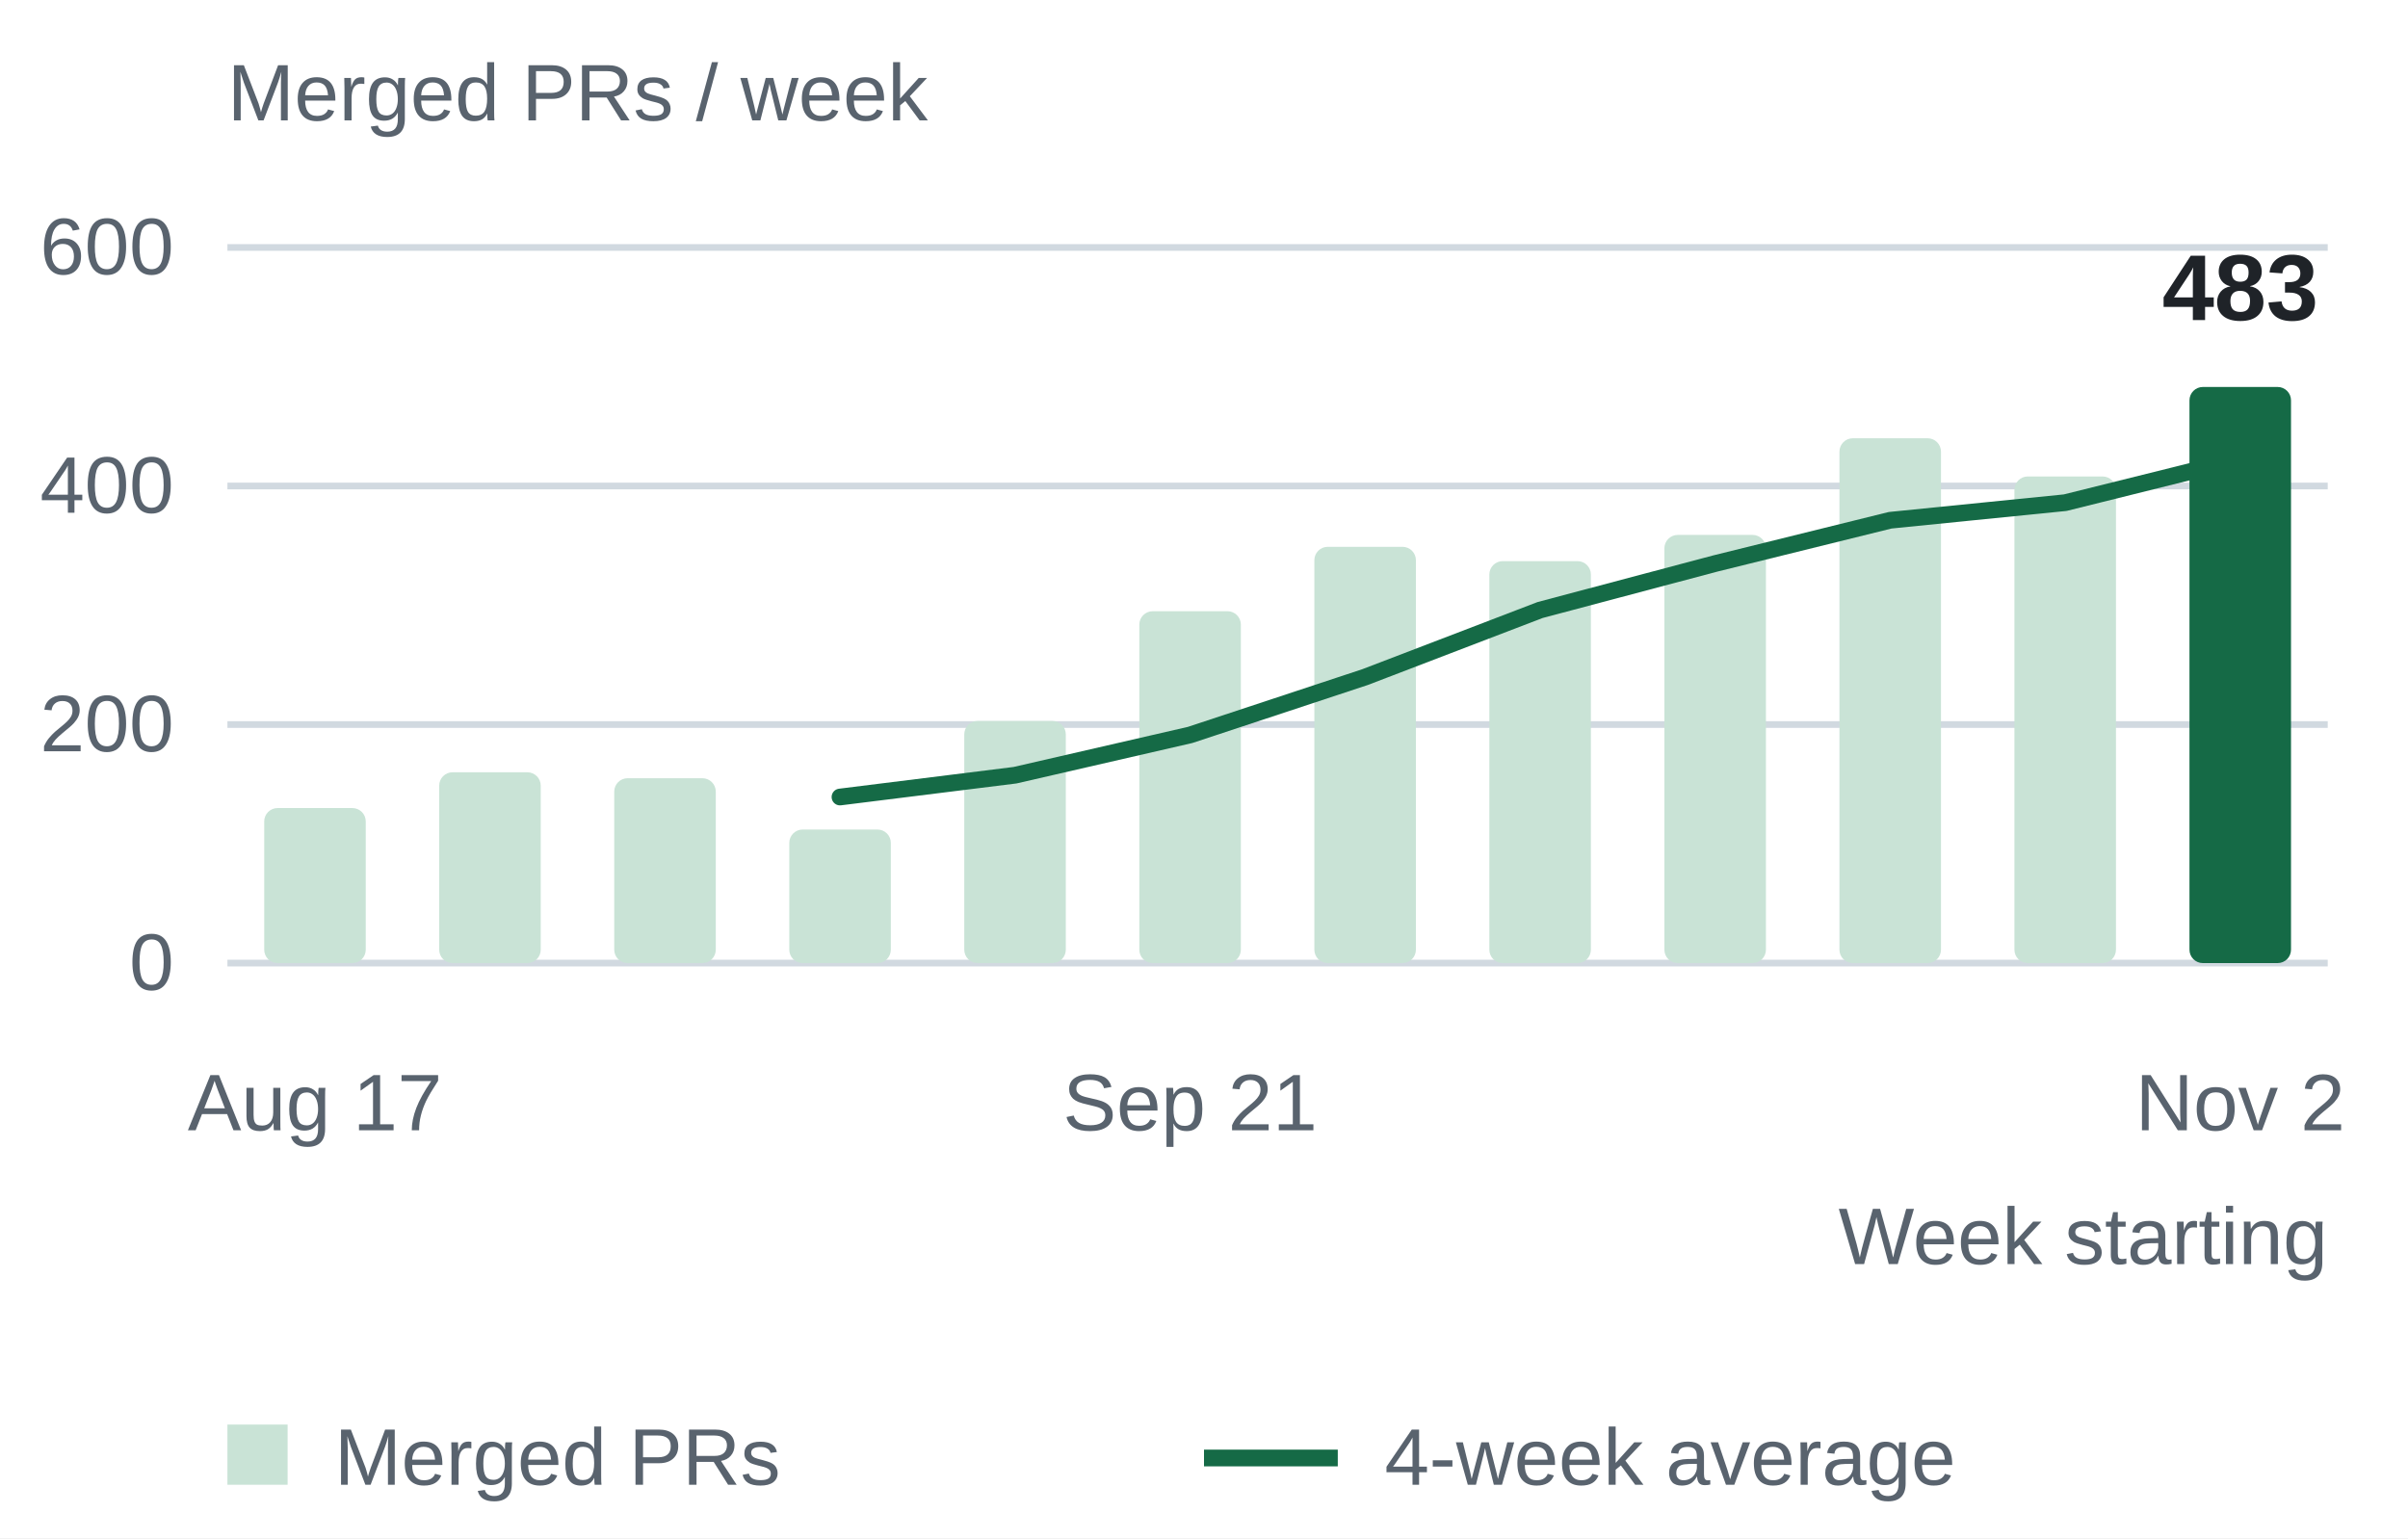
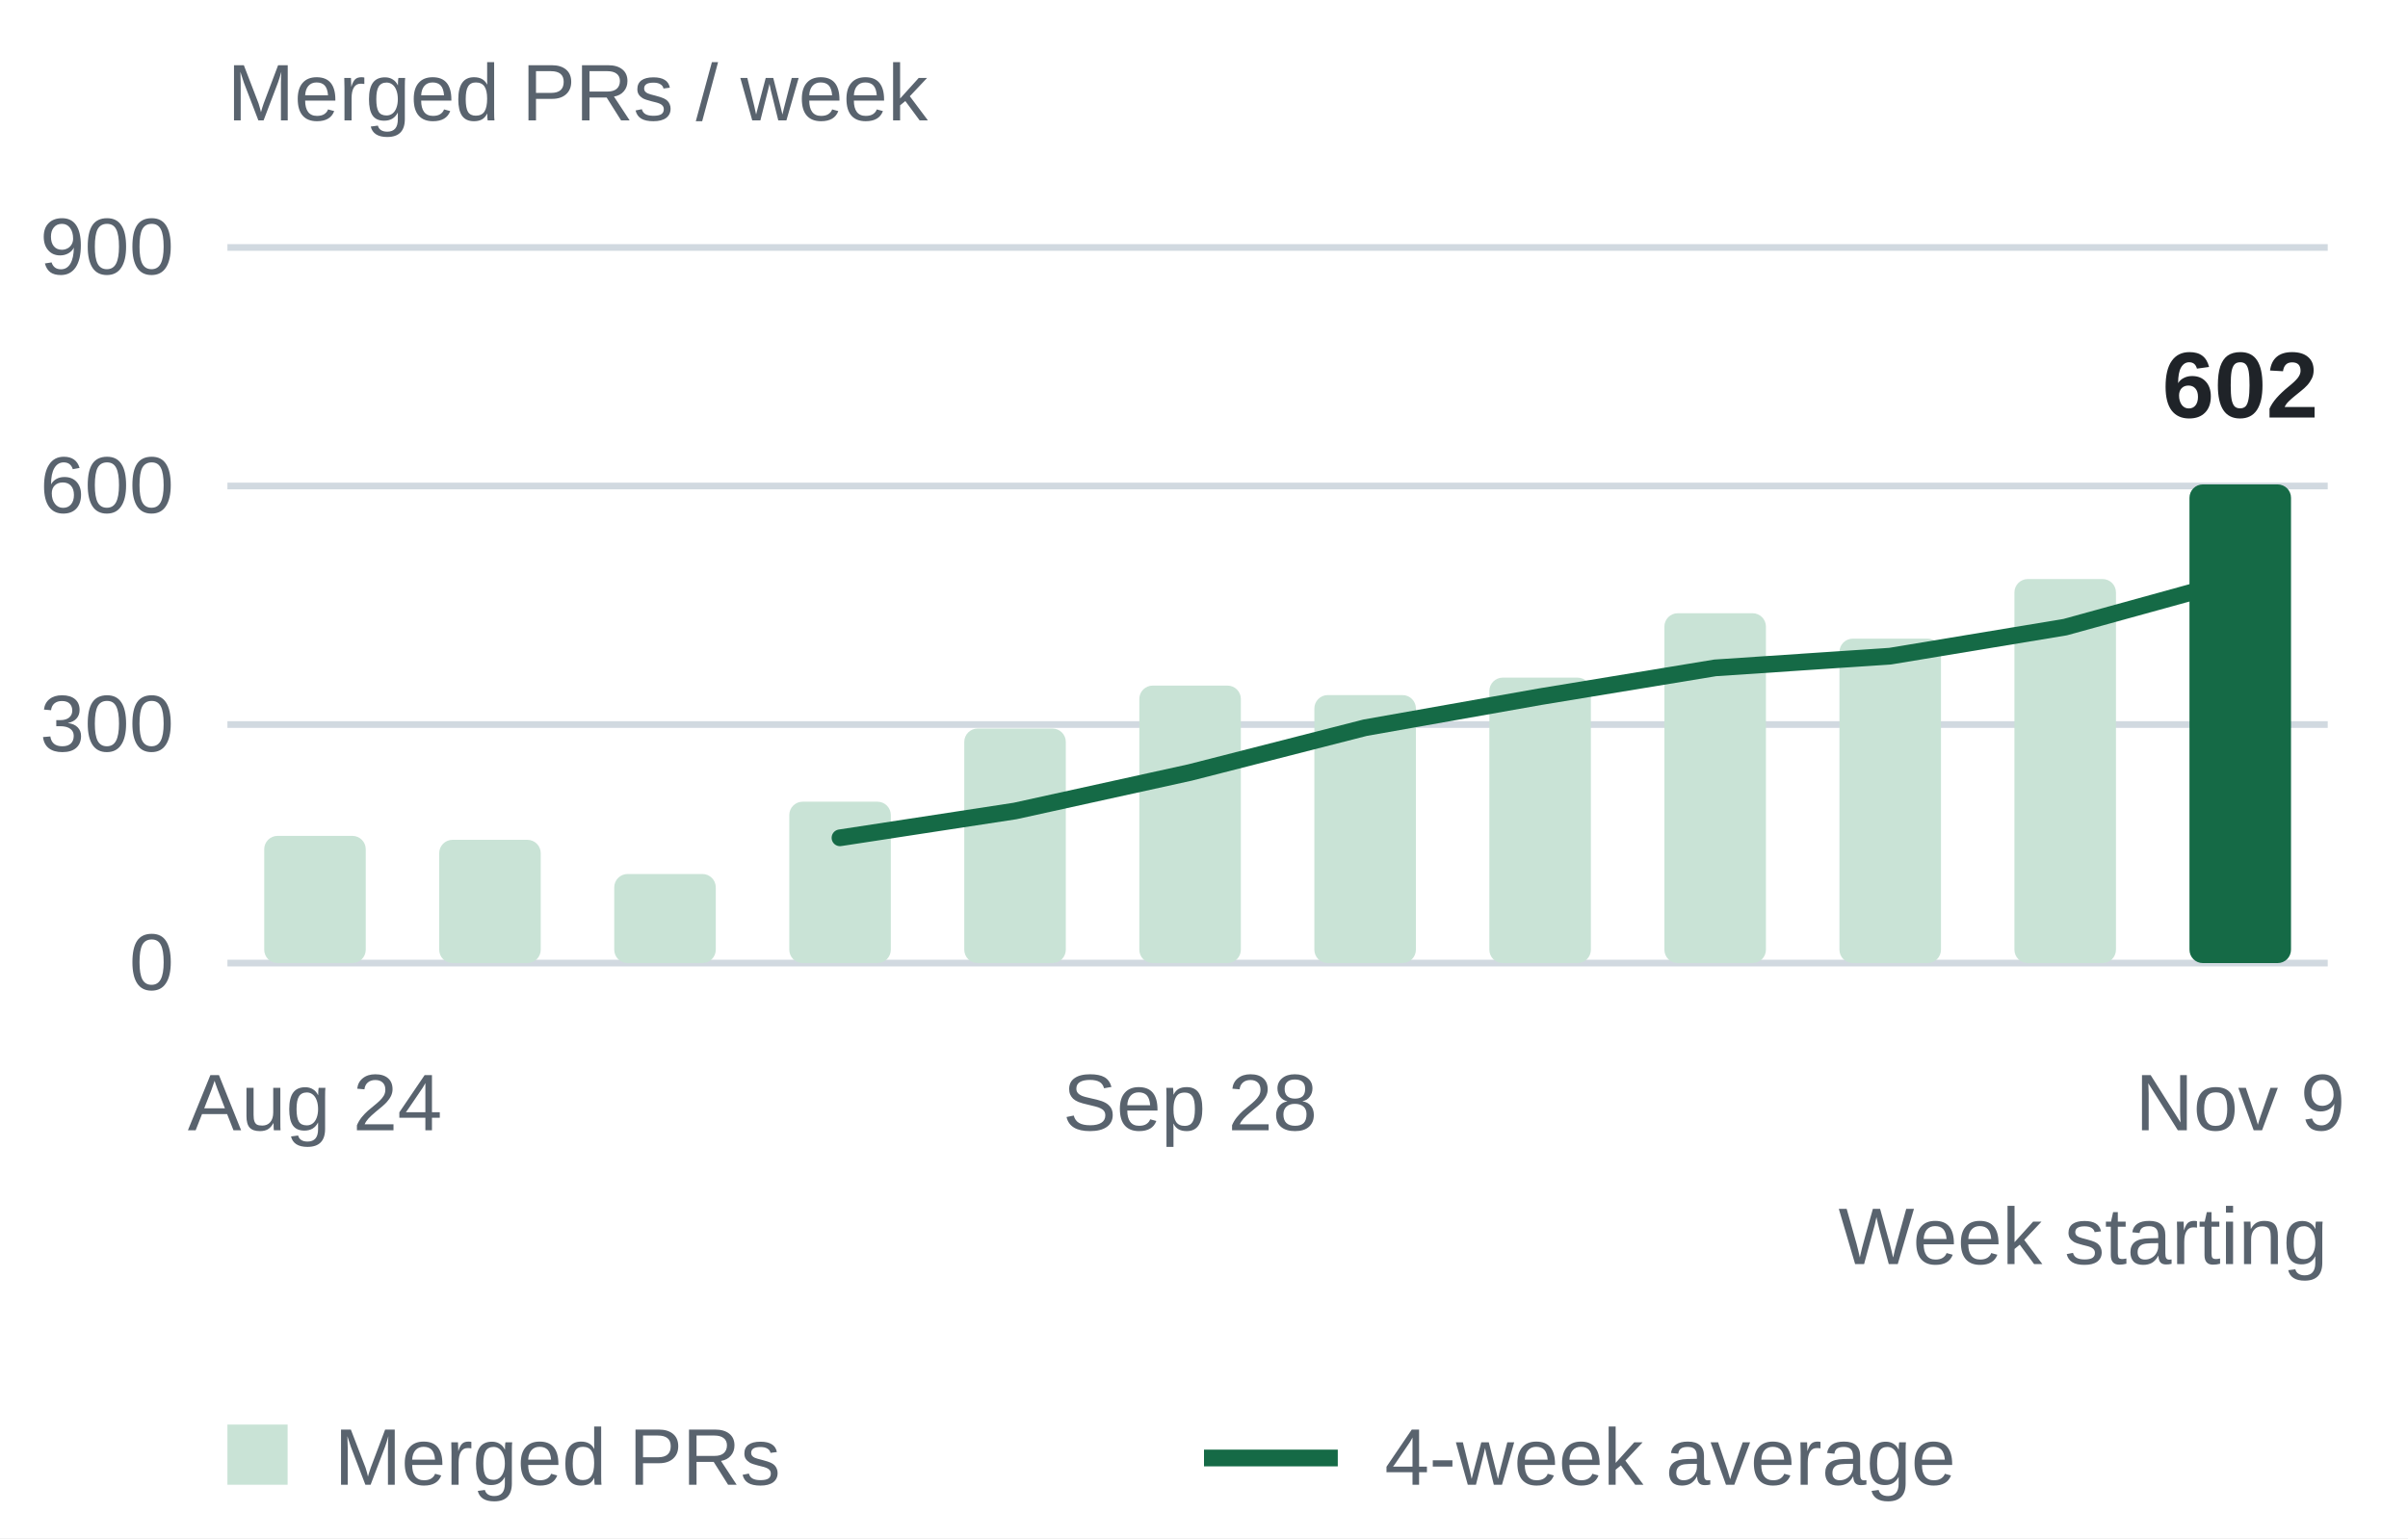
<svg xmlns="http://www.w3.org/2000/svg" width="360" height="230" viewBox="0 0 360 230" role="img">
  <g font-family="-apple-system,BlinkMacSystemFont,Segoe UI,Arial,sans-serif">
    <rect width="360" height="230" fill="#ffffff" />
    <text x="34" y="18" fill="#59636e" font-size="12">Merged PRs / week</text>
    <path d="M34 144.0 H348" stroke="#d1d9e0" stroke-width="1" />
    <text x="26" y="148.0" text-anchor="end" fill="#59636e" font-size="12">0</text>
    <path d="M34 108.333 H348" stroke="#d1d9e0" stroke-width="1" />
-     <text x="26" y="112.333" text-anchor="end" fill="#59636e" font-size="12">200</text>
+     <text x="26" y="112.333" text-anchor="end" fill="#59636e" font-size="12">300</text>
    <path d="M34 72.667 H348" stroke="#d1d9e0" stroke-width="1" />
-     <text x="26" y="76.667" text-anchor="end" fill="#59636e" font-size="12">400</text>
+     <text x="26" y="76.667" text-anchor="end" fill="#59636e" font-size="12">600</text>
    <path d="M34 37.0 H348" stroke="#d1d9e0" stroke-width="1" />
-     <text x="26" y="41.0" text-anchor="end" fill="#59636e" font-size="12">600</text>
-     <rect x="39.50" y="120.82" width="15.18" height="23.18" rx="2" fill="#c9e3d6" />
-     <rect x="65.66" y="115.47" width="15.18" height="28.53" rx="2" fill="#c9e3d6" />
-     <rect x="91.83" y="116.36" width="15.18" height="27.64" rx="2" fill="#c9e3d6" />
-     <rect x="118.00" y="124.03" width="15.18" height="19.97" rx="2" fill="#c9e3d6" />
-     <rect x="144.16" y="107.80" width="15.18" height="36.20" rx="2" fill="#c9e3d6" />
-     <rect x="170.33" y="91.39" width="15.18" height="52.61" rx="2" fill="#c9e3d6" />
-     <rect x="196.50" y="81.76" width="15.18" height="62.24" rx="2" fill="#c9e3d6" />
-     <rect x="222.66" y="83.90" width="15.18" height="60.10" rx="2" fill="#c9e3d6" />
-     <rect x="248.83" y="79.98" width="15.18" height="64.02" rx="2" fill="#c9e3d6" />
-     <rect x="275.00" y="65.53" width="15.18" height="78.47" rx="2" fill="#c9e3d6" />
-     <rect x="301.16" y="71.24" width="15.18" height="72.76" rx="2" fill="#c9e3d6" />
-     <rect x="327.33" y="57.86" width="15.18" height="86.14" rx="2" fill="#156a46" />
-     <path d="M125.58,119.17 L151.75,115.91 L177.92,109.89 L204.08,101.24 L230.25,91.21 L256.42,84.26 L282.58,77.79 L308.75,75.16 L334.92,68.65" fill="none" stroke="#156a46" stroke-width="2.5" stroke-linecap="round" stroke-linejoin="round" />
-     <text x="334.92" y="47.86" text-anchor="middle" fill="#1f2328" font-size="14" font-weight="600">483</text>
-     <text x="47.08" y="169" text-anchor="middle" fill="#59636e" font-size="12">Aug 17</text>
-     <text x="177.92" y="169" text-anchor="middle" fill="#59636e" font-size="12">Sep 21</text>
-     <text x="334.92" y="169" text-anchor="middle" fill="#59636e" font-size="12">Nov 2</text>
+     <text x="26" y="41.0" text-anchor="end" fill="#59636e" font-size="12">900</text>
+     <rect x="39.50" y="124.98" width="15.18" height="19.02" rx="2" fill="#c9e3d6" />
+     <rect x="65.66" y="125.57" width="15.18" height="18.43" rx="2" fill="#c9e3d6" />
+     <rect x="91.83" y="130.68" width="15.18" height="13.32" rx="2" fill="#c9e3d6" />
+     <rect x="118.00" y="119.87" width="15.18" height="24.13" rx="2" fill="#c9e3d6" />
+     <rect x="144.16" y="108.93" width="15.18" height="35.07" rx="2" fill="#c9e3d6" />
+     <rect x="170.33" y="102.51" width="15.18" height="41.49" rx="2" fill="#c9e3d6" />
+     <rect x="196.50" y="103.93" width="15.18" height="40.07" rx="2" fill="#c9e3d6" />
+     <rect x="222.66" y="101.32" width="15.18" height="42.68" rx="2" fill="#c9e3d6" />
+     <rect x="248.83" y="91.69" width="15.18" height="52.31" rx="2" fill="#c9e3d6" />
+     <rect x="275.00" y="95.49" width="15.18" height="48.51" rx="2" fill="#c9e3d6" />
+     <rect x="301.16" y="86.58" width="15.18" height="57.42" rx="2" fill="#c9e3d6" />
+     <rect x="327.33" y="72.43" width="15.18" height="71.57" rx="2" fill="#156a46" />
+     <path d="M125.58,125.27 L151.75,121.26 L177.92,115.50 L204.08,108.81 L230.25,104.17 L256.42,99.86 L282.58,98.11 L308.75,93.77 L334.92,86.55" fill="none" stroke="#156a46" stroke-width="2.5" stroke-linecap="round" stroke-linejoin="round" />
+     <text x="334.92" y="62.43" text-anchor="middle" fill="#1f2328" font-size="14" font-weight="600">602</text>
+     <text x="47.08" y="169" text-anchor="middle" fill="#59636e" font-size="12">Aug 24</text>
+     <text x="177.92" y="169" text-anchor="middle" fill="#59636e" font-size="12">Sep 28</text>
+     <text x="334.92" y="169" text-anchor="middle" fill="#59636e" font-size="12">Nov 9</text>
    <text x="348" y="189" text-anchor="end" fill="#59636e" font-size="12">Week starting</text>
    <rect x="34" y="213" width="9" height="9" fill="#c9e3d6" />
    <text x="50" y="222" fill="#59636e" font-size="12">Merged PRs</text>
    <path d="M180 218 h20" stroke="#156a46" stroke-width="2.5" />
    <text x="207" y="222" fill="#59636e" font-size="12">4-week average</text>
  </g>
</svg>
